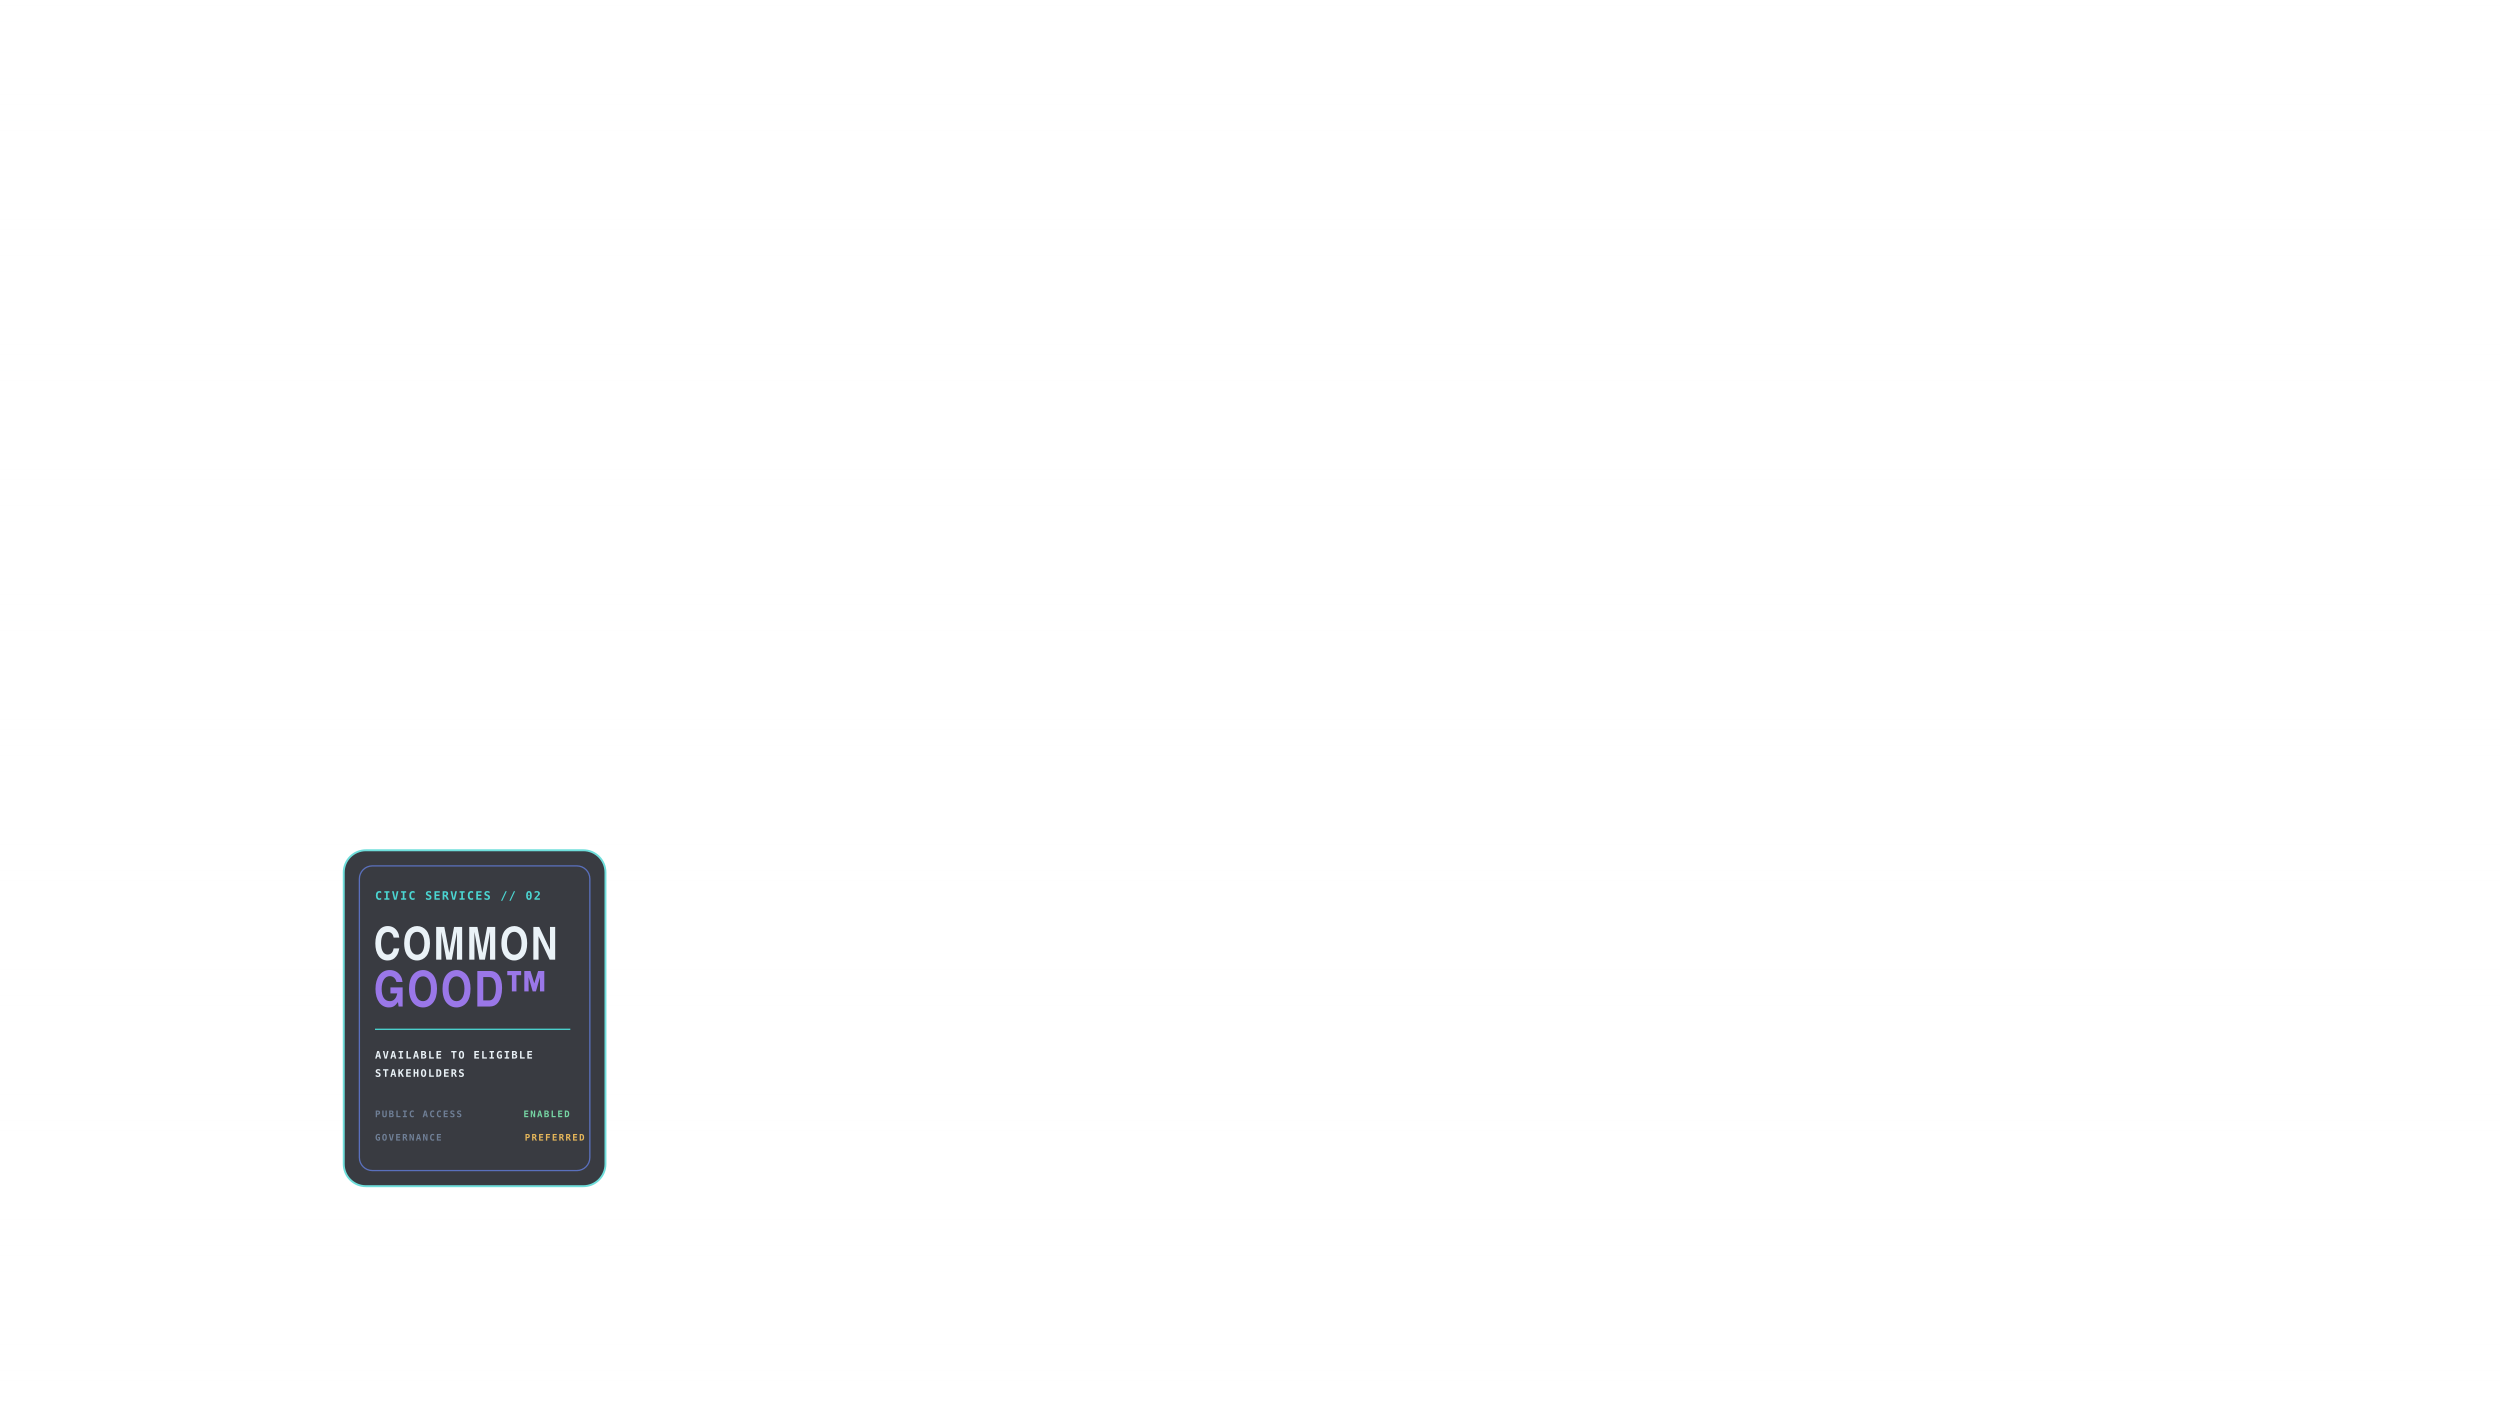
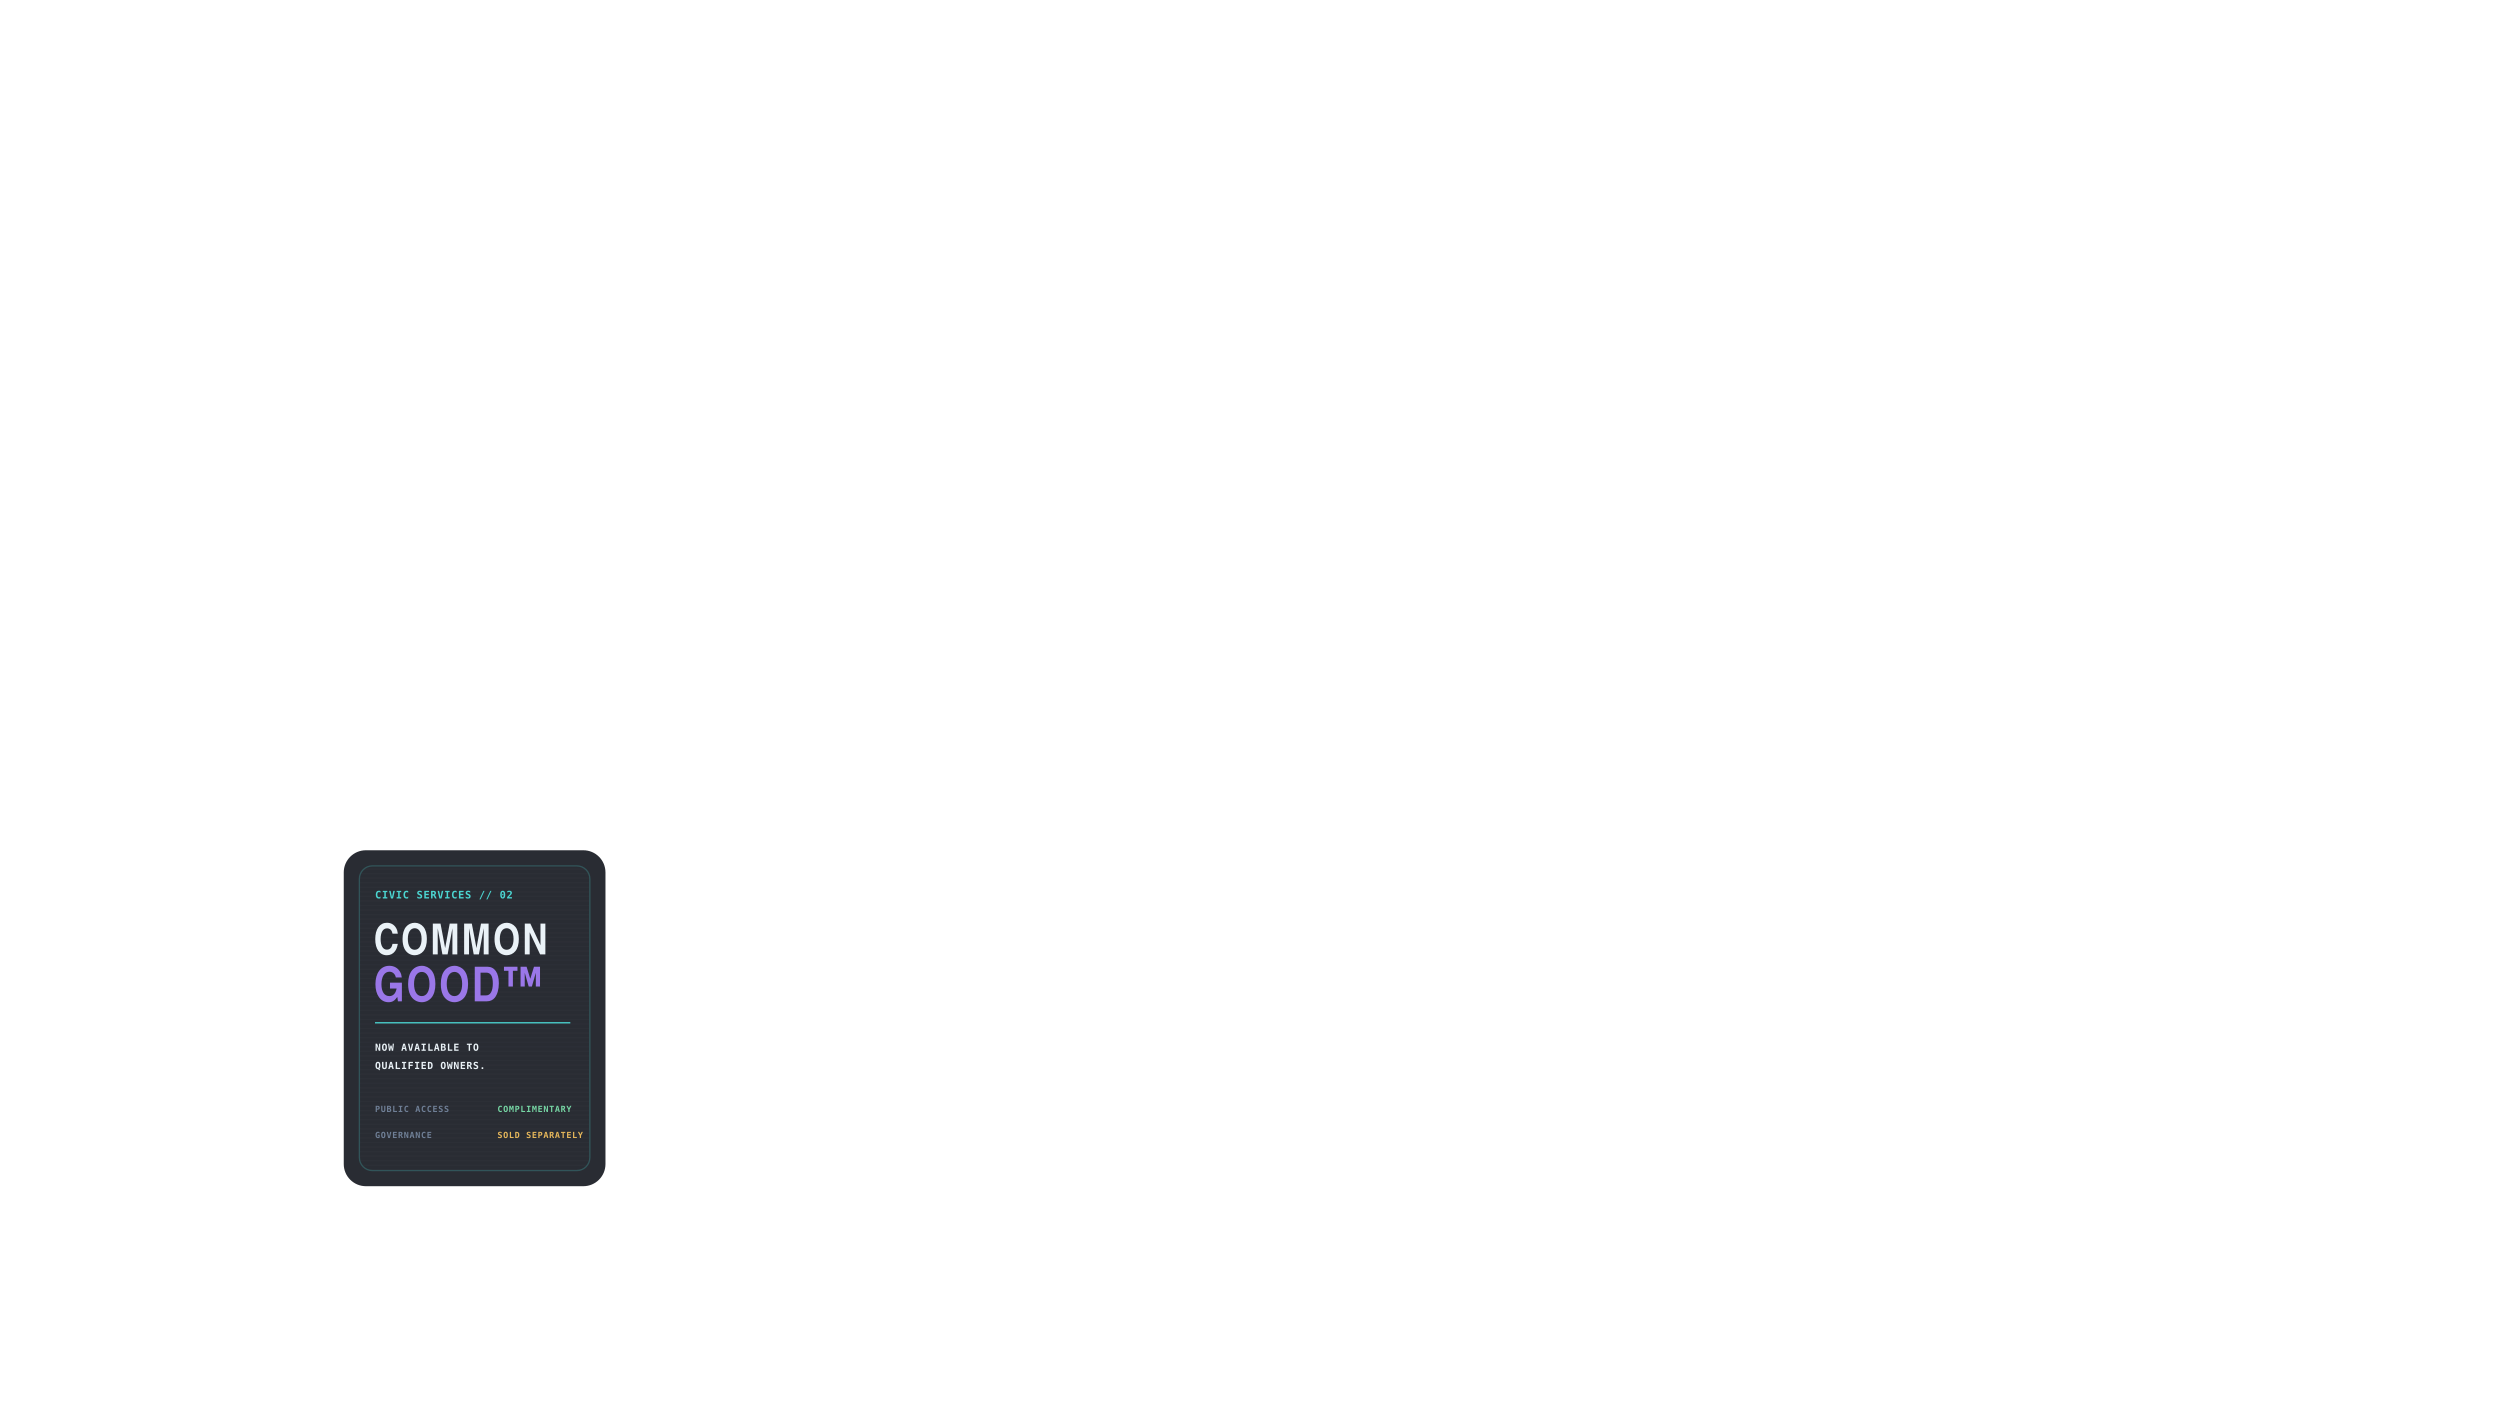
<svg xmlns="http://www.w3.org/2000/svg" width="3840" height="2160" viewBox="0 0 3840 2160">
  <defs>
    <style>
      .display{font-family:'Nimbus Sans Narrow',sans-serif;font-weight:700;letter-spacing:3px}
-       .mono{font-family:'JetBrains Mono',monospace;font-weight:600;letter-spacing:2px}
+       .mono{font-family:'JetBrains Mono',monospace;font-weight:600;letter-spacing:1px}
    </style>
-     <pattern id="scan" width="8" height="8" patternUnits="userSpaceOnUse">
-       <rect width="8" height="1" fill="#eaf2f7" opacity=".14" />
+     <pattern id="scan" width="7" height="7" patternUnits="userSpaceOnUse">
+       <rect width="7" height="1" fill="#eaf2f7" opacity=".12" />
    </pattern>
  </defs>
-   <rect width="3840" height="2160" fill="url(#scan)" opacity=".08" />
  <g transform="translate(528 1306)">
-     <rect width="402" height="516" rx="34" fill="#070a12" opacity=".80" stroke="#4bd6d2" stroke-width="3" />
-     <rect x="24" y="24" width="354" height="468" rx="20" fill="none" stroke="#6c8cff" stroke-width="2" opacity=".65" />
-     <text class="mono" x="48" y="76" font-size="18" fill="#4bd6d2">CIVIC SERVICES // 02</text>
-     <text class="display" x="46" y="168" font-size="70" fill="#eaf2f7">COMMON</text>
-     <text class="display" x="46" y="240" font-size="76" fill="#9a77e8">GOOD™</text>
-     <rect x="48" y="274" width="300" height="2" fill="#4bd6d2" />
-     <text class="mono" x="48" y="320" font-size="16" fill="#eaf2f7">AVAILABLE TO ELIGIBLE</text>
-     <text class="mono" x="48" y="348" font-size="16" fill="#eaf2f7">STAKEHOLDERS</text>
-     <text class="mono" x="48" y="410" font-size="14" fill="#6f7f96">PUBLIC ACCESS</text>
-     <text class="mono" x="276" y="410" font-size="14" fill="#76d6a4">ENABLED</text>
-     <text class="mono" x="48" y="446" font-size="14" fill="#6f7f96">GOVERNANCE</text>
-     <text class="mono" x="278" y="446" font-size="14" fill="#e6b75a">PREFERRED</text>
+     <rect width="402" height="516" rx="34" fill="#070a12" opacity=".86" />
+     <rect x="24" y="24" width="354" height="468" rx="20" fill="url(#scan)" opacity=".24" stroke="#4bd6d2" stroke-width="2" />
+     <text class="mono" x="48" y="74" font-size="16" fill="#4bd6d2">CIVIC SERVICES // 02</text>
+     <text class="display" x="46" y="160" font-size="66" fill="#eaf2f7">COMMON</text>
+     <text class="display" x="46" y="232" font-size="74" fill="#9a77e8">GOOD™</text>
+     <rect x="48" y="264" width="300" height="2" fill="#4bd6d2" />
+     <text class="mono" x="48" y="308" font-size="15" fill="#eaf2f7">NOW AVAILABLE TO</text>
+     <text class="mono" x="48" y="336" font-size="15" fill="#eaf2f7">QUALIFIED OWNERS.</text>
+     <text class="mono" x="48" y="402" font-size="13" fill="#6f7f96">PUBLIC ACCESS</text>
+     <text class="mono" x="236" y="402" font-size="13" fill="#76d6a4">COMPLIMENTARY</text>
+     <text class="mono" x="48" y="442" font-size="13" fill="#6f7f96">GOVERNANCE</text>
+     <text class="mono" x="236" y="442" font-size="13" fill="#e6b75a">SOLD SEPARATELY</text>
  </g>
</svg>
